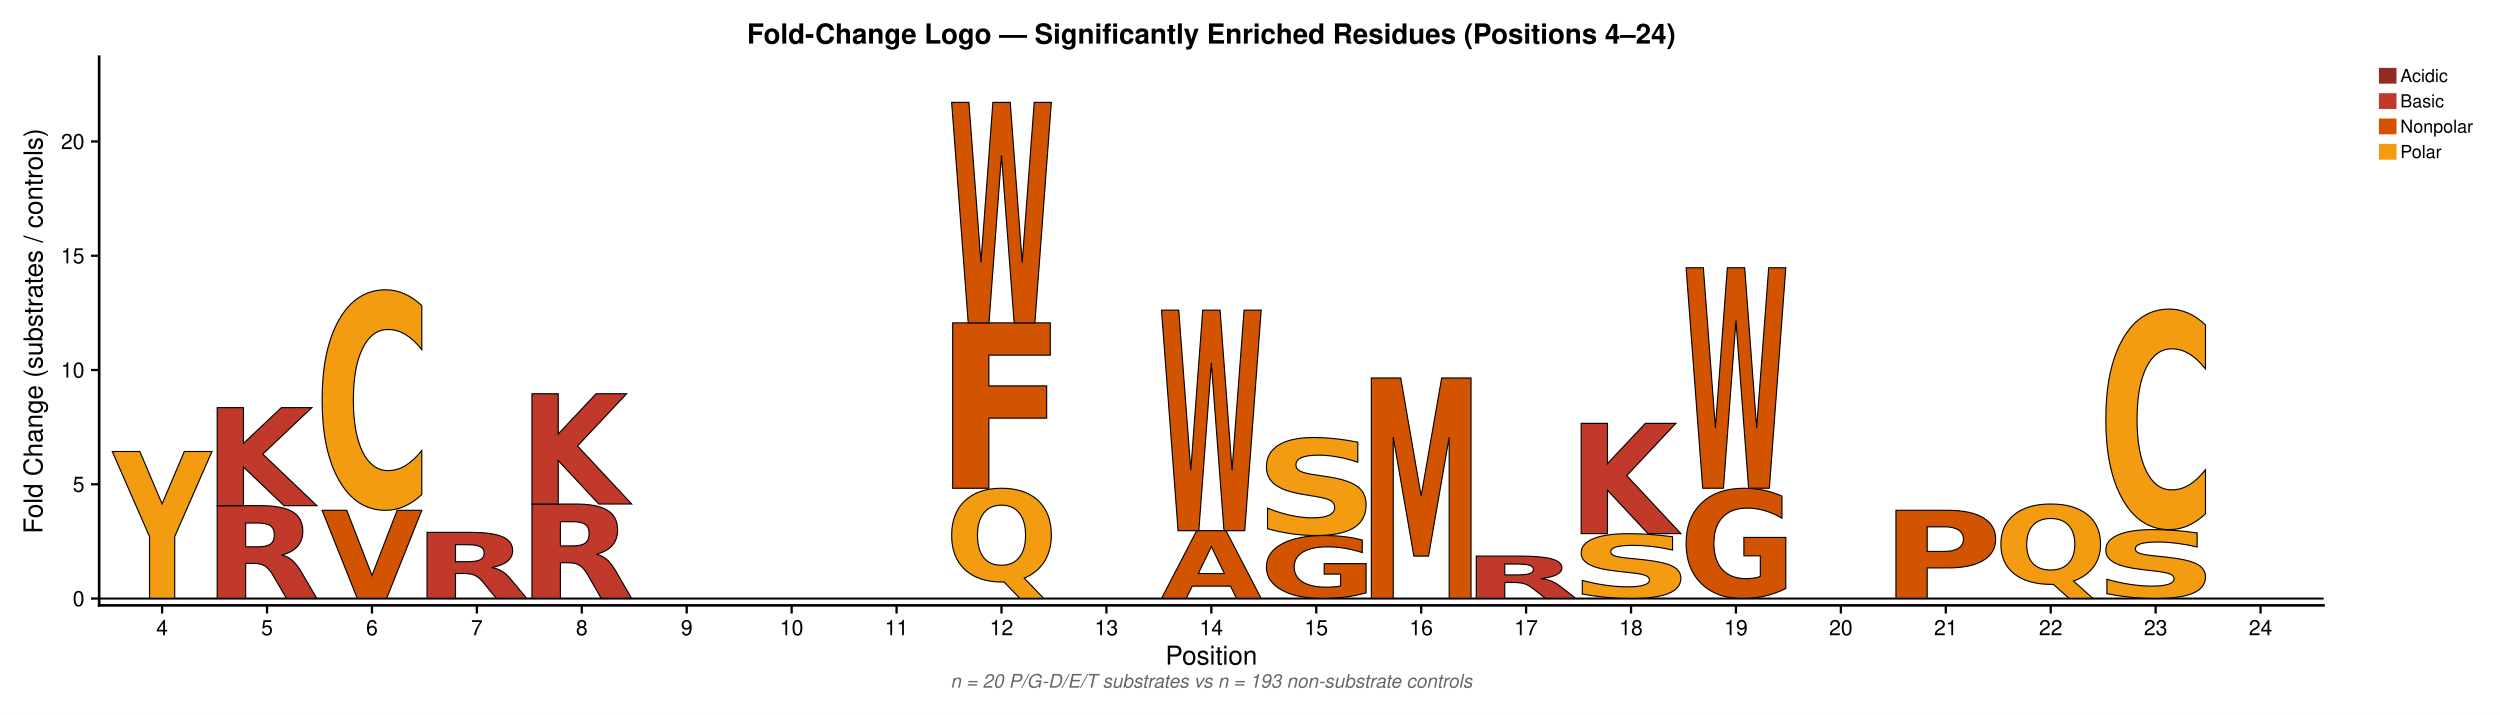
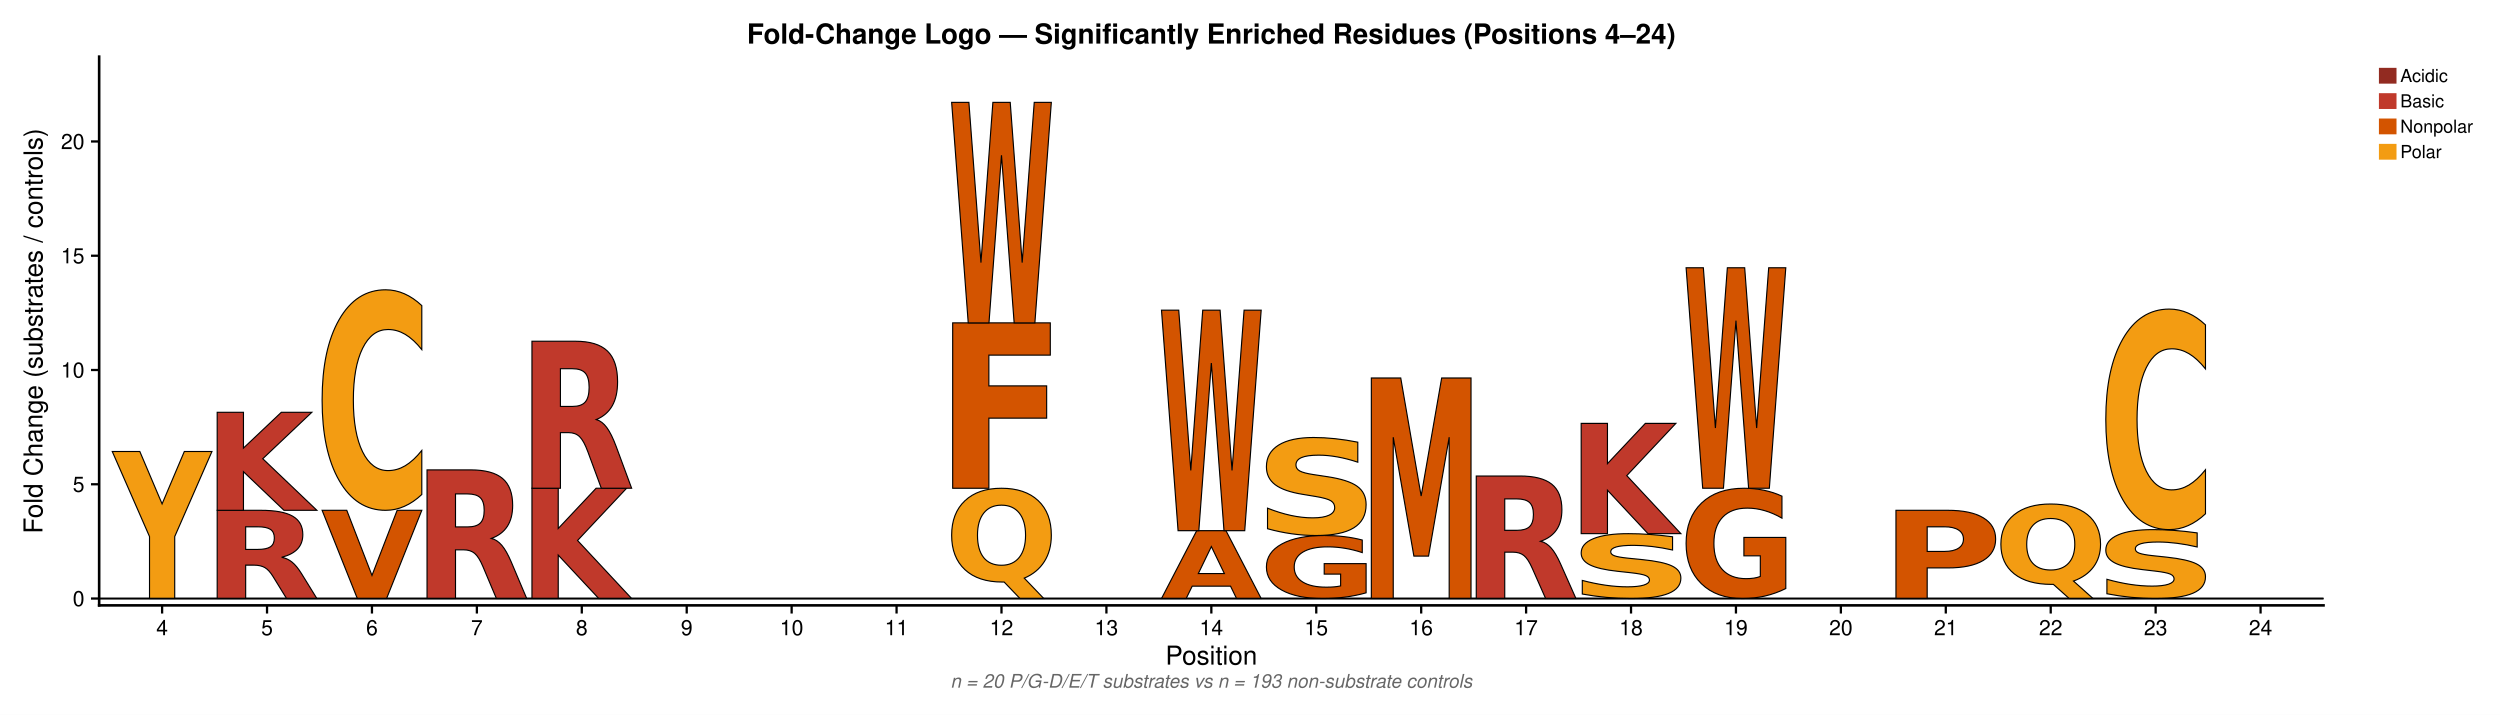
<svg xmlns="http://www.w3.org/2000/svg" xmlns:xlink="http://www.w3.org/1999/xlink" width="767.423pt" height="219.451pt" viewBox="0 0 767.423 219.451" version="1.1">
  <defs>
    <style type="text/css">*{stroke-linejoin: round; stroke-linecap: butt}</style>
  </defs>
  <g id="figure_1">
    <g id="patch_1">
      <path d="M 0 219.451  L 767.423 219.451  L 767.423 -0  L 0 -0  z " style="fill: #ffffff" />
    </g>
    <g id="axes_1">
      <g id="patch_2">
        <path d="M 30.437 185.831  L 713.249 185.831  L 713.249 17.388  L 30.437 17.388  z " style="fill: #ffffff" />
      </g>
      <g id="line2d_1">
-         <path d="M 30.437 183.727  L 713.249 183.727  " clip-path="url(#p1081ba9b4a)" style="fill: none; stroke: #000000; stroke-width: 0.5; stroke-linecap: square" />
+         <path d="M 30.437 183.727  L 713.249 183.727  " clip-path="url(#pb564be471a)" style="fill: none; stroke: #000000; stroke-width: 0.5; stroke-linecap: square" />
      </g>
      <g id="patch_3">
-         <path d="M 34.463 138.598  L 42.922 138.598  L 49.755 154.682  L 56.582 138.598  L 65.06 138.598  L 53.631 164.712  L 53.631 183.727  L 45.898 183.727  L 45.898 164.712  L 34.463 138.598  z " clip-path="url(#p1081ba9b4a)" style="fill: #f39c12; stroke: #000000; stroke-width: 0.35; stroke-linejoin: miter" />
+         <path d="M 34.463 138.598  L 42.922 138.598  L 49.755 154.682  L 56.582 138.598  L 65.06 138.598  L 53.631 164.712  L 53.631 183.727  L 45.898 183.727  L 45.898 164.712  L 34.463 138.598  z " clip-path="url(#pb564be471a)" style="fill: #f39c12; stroke: #000000; stroke-width: 0.35; stroke-linejoin: miter" />
      </g>
      <g id="patch_4">
-         <path d="M 79.086 167.863  Q 81.832 167.863 83.023 167.008  Q 84.214 166.147 84.214 164.18  Q 84.214 162.231 83.023 161.394  Q 81.832 160.551 79.086 160.551  L 75.41 160.551  L 75.41 167.863  L 79.086 167.863  z M 75.41 172.939  L 75.41 183.727  L 66.671 183.727  L 66.671 155.225  L 80.016 155.225  Q 86.713 155.225 89.83 157.118  Q 92.953 159.006 92.953 163.092  Q 92.953 165.914 91.326 167.729  Q 89.706 169.543 86.437 170.404  Q 88.232 170.746 89.648 171.962  Q 91.072 173.171 92.525 175.633  L 97.269 183.727  L 87.963 183.727  L 83.829 176.647  Q 82.58 174.509 81.294 173.727  Q 80.016 172.939 77.88 172.939  L 75.41 172.939  z " clip-path="url(#p1081ba9b4a)" style="fill: #c0392b; stroke: #000000; stroke-width: 0.35; stroke-linejoin: miter" />
+         <path d="M 79.086 168.656  Q 81.832 168.656 83.023 167.844  Q 84.214 167.026 84.214 165.157  Q 84.214 163.306 83.023 162.511  Q 81.832 161.71 79.086 161.71  L 75.41 161.71  L 75.41 168.656  L 79.086 168.656  z M 75.41 173.479  L 75.41 183.727  L 66.671 183.727  L 66.671 156.65  L 80.016 156.65  Q 86.713 156.65 89.83 158.449  Q 92.953 160.242 92.953 164.124  Q 92.953 166.805 91.326 168.529  Q 89.706 170.252 86.437 171.07  Q 88.232 171.395 89.648 172.55  Q 91.072 173.699 92.525 176.038  L 97.269 183.727  L 87.963 183.727  L 83.829 177.001  Q 82.58 174.97 81.294 174.227  Q 80.016 173.479 77.88 173.479  L 75.41 173.479  z " clip-path="url(#pb564be471a)" style="fill: #c0392b; stroke: #000000; stroke-width: 0.35; stroke-linejoin: miter" />
      </g>
      <g id="patch_5">
-         <path d="M 66.671 125.139  L 74.734 125.139  L 74.734 136.119  L 86.357 125.139  L 95.72 125.139  L 80.659 139.389  L 97.269 155.225  L 87.174 155.225  L 74.734 143.373  L 74.734 155.225  L 66.671 155.225  L 66.671 125.139  z " clip-path="url(#p1081ba9b4a)" style="fill: #c0392b; stroke: #000000; stroke-width: 0.35; stroke-linejoin: miter" />
+         <path d="M 66.671 126.564  L 74.734 126.564  L 74.734 137.545  L 86.357 126.564  L 95.72 126.564  L 80.659 140.814  L 97.269 156.65  L 87.174 156.65  L 74.734 144.798  L 74.734 156.65  L 66.671 156.65  L 66.671 126.564  z " clip-path="url(#pb564be471a)" style="fill: #c0392b; stroke: #000000; stroke-width: 0.35; stroke-linejoin: miter" />
      </g>
      <g id="patch_6">
-         <path d="M 98.879 156.65  L 106.449 156.65  L 114.187 176.636  L 121.913 156.65  L 129.477 156.65  L 118.666 183.727  L 109.689 183.727  L 98.879 156.65  z " clip-path="url(#p1081ba9b4a)" style="fill: #d35400; stroke: #000000; stroke-width: 0.35; stroke-linejoin: miter" />
+         <path d="M 98.879 156.65  L 106.449 156.65  L 114.187 176.636  L 121.913 156.65  L 129.477 156.65  L 118.666 183.727  L 109.689 183.727  L 98.879 156.65  z " clip-path="url(#pb564be471a)" style="fill: #d35400; stroke: #000000; stroke-width: 0.35; stroke-linejoin: miter" />
      </g>
      <g id="patch_7">
-         <path d="M 129.477 151.797  Q 126.917 154.203 124.15 155.419  Q 121.382 156.65 118.368 156.65  Q 109.379 156.65 104.129 147.533  Q 98.879 138.415 98.879 122.824  Q 98.879 107.177 104.129 98.074  Q 109.379 88.957 118.368 88.957  Q 121.382 88.957 124.15 90.187  Q 126.917 91.404 129.477 93.809  L 129.477 107.303  Q 126.894 104.114 124.389 102.632  Q 121.883 101.15 119.116 101.15  Q 114.151 101.15 111.306 106.925  Q 108.469 112.686 108.469 122.824  Q 108.469 132.92 111.306 138.695  Q 114.151 144.456 119.116 144.456  Q 121.883 144.456 124.389 142.974  Q 126.894 141.478 129.477 138.29  L 129.477 151.797  z " clip-path="url(#p1081ba9b4a)" style="fill: #f39c12; stroke: #000000; stroke-width: 0.35; stroke-linejoin: miter" />
+         <path d="M 129.477 151.797  Q 126.917 154.203 124.15 155.419  Q 121.382 156.65 118.368 156.65  Q 109.379 156.65 104.129 147.533  Q 98.879 138.415 98.879 122.824  Q 98.879 107.177 104.129 98.074  Q 109.379 88.957 118.368 88.957  Q 121.382 88.957 124.15 90.187  Q 126.917 91.404 129.477 93.809  L 129.477 107.303  Q 126.894 104.114 124.389 102.632  Q 121.883 101.15 119.116 101.15  Q 114.151 101.15 111.306 106.925  Q 108.469 112.686 108.469 122.824  Q 108.469 132.92 111.306 138.695  Q 114.151 144.456 119.116 144.456  Q 121.883 144.456 124.389 142.974  Q 126.894 141.478 129.477 138.29  L 129.477 151.797  z " clip-path="url(#pb564be471a)" style="fill: #f39c12; stroke: #000000; stroke-width: 0.35; stroke-linejoin: miter" />
      </g>
      <g id="patch_8">
-         <path d="M 143.502 172.424  Q 146.248 172.424 147.439 171.815  Q 148.631 171.201 148.631 169.799  Q 148.631 168.411 147.439 167.815  Q 146.248 167.214 143.502 167.214  L 139.826 167.214  L 139.826 172.424  L 143.502 172.424  z M 139.826 176.041  L 139.826 183.727  L 131.087 183.727  L 131.087 163.419  L 144.432 163.419  Q 151.13 163.419 154.246 164.768  Q 157.37 166.113 157.37 169.025  Q 157.37 171.036 155.742 172.328  Q 154.123 173.621 150.854 174.234  Q 152.648 174.478 154.064 175.344  Q 155.488 176.206 156.941 177.96  L 161.685 183.727  L 152.379 183.727  L 148.246 178.683  Q 146.996 177.159 145.71 176.602  Q 144.432 176.041 142.296 176.041  L 139.826 176.041  z " clip-path="url(#p1081ba9b4a)" style="fill: #c0392b; stroke: #000000; stroke-width: 0.35; stroke-linejoin: miter" />
+         <path d="M 143.502 161.749  Q 146.248 161.749 147.439 160.564  Q 148.631 159.371 148.631 156.646  Q 148.631 153.946 147.439 152.787  Q 146.248 151.619 143.502 151.619  L 139.826 151.619  L 139.826 161.749  L 143.502 161.749  z M 139.826 168.781  L 139.826 183.727  L 131.087 183.727  L 131.087 144.239  L 144.432 144.239  Q 151.13 144.239 154.246 146.863  Q 157.37 149.478 157.37 155.139  Q 157.37 159.049 155.742 161.563  Q 154.123 164.076 150.854 165.269  Q 152.648 165.743 154.064 167.427  Q 155.488 169.103 156.941 172.514  L 161.685 183.727  L 152.379 183.727  L 148.246 173.918  Q 146.996 170.956 145.71 169.873  Q 144.432 168.781 142.296 168.781  L 139.826 168.781  z " clip-path="url(#pb564be471a)" style="fill: #c0392b; stroke: #000000; stroke-width: 0.35; stroke-linejoin: miter" />
      </g>
      <g id="patch_9">
-         <path d="M 175.71 167.58  Q 178.456 167.58 179.647 166.709  Q 180.839 165.833 180.839 163.831  Q 180.839 161.847 179.647 160.995  Q 178.456 160.137 175.71 160.137  L 172.034 160.137  L 172.034 167.58  L 175.71 167.58  z M 172.034 172.747  L 172.034 183.727  L 163.295 183.727  L 163.295 154.716  L 176.64 154.716  Q 183.338 154.716 186.454 156.643  Q 189.578 158.564 189.578 162.724  Q 189.578 165.596 187.951 167.443  Q 186.331 169.29 183.062 170.166  Q 184.856 170.514 186.273 171.752  Q 187.696 172.983 189.149 175.489  L 193.893 183.727  L 184.587 183.727  L 180.454 176.521  Q 179.204 174.345 177.918 173.549  Q 176.64 172.747 174.504 172.747  L 172.034 172.747  z " clip-path="url(#p1081ba9b4a)" style="fill: #c0392b; stroke: #000000; stroke-width: 0.35; stroke-linejoin: miter" />
+         <path d="M 163.295 149.88  L 171.359 149.88  L 171.359 162.234  L 182.981 149.88  L 192.345 149.88  L 177.284 165.911  L 193.893 183.727  L 183.799 183.727  L 171.359 170.394  L 171.359 183.727  L 163.295 183.727  L 163.295 149.88  z " clip-path="url(#pb564be471a)" style="fill: #c0392b; stroke: #000000; stroke-width: 0.35; stroke-linejoin: miter" />
      </g>
      <g id="patch_10">
-         <path d="M 163.295 120.869  L 171.359 120.869  L 171.359 133.222  L 182.981 120.869  L 192.345 120.869  L 177.284 136.9  L 193.893 154.716  L 183.799 154.716  L 171.359 141.383  L 171.359 154.716  L 163.295 154.716  L 163.295 120.869  z " clip-path="url(#p1081ba9b4a)" style="fill: #c0392b; stroke: #000000; stroke-width: 0.35; stroke-linejoin: miter" />
+         <path d="M 175.71 124.763  Q 178.456 124.763 179.647 123.409  Q 180.839 122.045 180.839 118.93  Q 180.839 115.845 179.647 114.52  Q 178.456 113.185 175.71 113.185  L 172.034 113.185  L 172.034 124.763  L 175.71 124.763  z M 172.034 132.8  L 172.034 149.88  L 163.295 149.88  L 163.295 104.752  L 176.64 104.752  Q 183.338 104.752 186.454 107.75  Q 189.578 110.738 189.578 117.209  Q 189.578 121.677 187.951 124.55  Q 186.331 127.422 183.062 128.786  Q 184.856 129.328 186.273 131.252  Q 187.696 133.167 189.149 137.065  L 193.893 149.88  L 184.587 149.88  L 180.454 138.671  Q 179.204 135.286 177.918 134.048  Q 176.64 132.8 174.504 132.8  L 172.034 132.8  z " clip-path="url(#pb564be471a)" style="fill: #c0392b; stroke: #000000; stroke-width: 0.35; stroke-linejoin: miter" />
      </g>
      <g id="patch_11">
-         <path d="M 308.242 178.665  L 307.643 178.665  Q 300.293 178.665 296.207 174.872  Q 292.128 171.073 292.128 164.303  Q 292.128 157.544 296.201 153.715  Q 300.274 149.88 307.426 149.88  Q 314.655 149.88 318.69 153.679  Q 322.725 157.473 322.725 164.303  Q 322.725 168.989 320.584 172.377  Q 318.442 175.765 314.419 177.474  L 320.411 183.727  L 313.1 183.727  L 308.242 178.665  z M 307.426 155.073  Q 303.921 155.073 301.989 157.49  Q 300.058 159.908 300.058 164.303  Q 300.058 168.769 301.944 171.145  Q 303.838 173.515 307.426 173.515  Q 310.952 173.515 312.883 171.097  Q 314.815 168.673 314.815 164.303  Q 314.815 159.908 312.883 157.49  Q 310.952 155.073 307.426 155.073  z " clip-path="url(#p1081ba9b4a)" style="fill: #f39c12; stroke: #000000; stroke-width: 0.35; stroke-linejoin: miter" />
+         <path d="M 308.242 178.665  L 307.643 178.665  Q 300.293 178.665 296.207 174.872  Q 292.128 171.073 292.128 164.303  Q 292.128 157.544 296.201 153.715  Q 300.274 149.88 307.426 149.88  Q 314.655 149.88 318.69 153.679  Q 322.725 157.473 322.725 164.303  Q 322.725 168.989 320.584 172.377  Q 318.442 175.765 314.419 177.474  L 320.411 183.727  L 313.1 183.727  L 308.242 178.665  z M 307.426 155.073  Q 303.921 155.073 301.989 157.49  Q 300.058 159.908 300.058 164.303  Q 300.058 168.769 301.944 171.145  Q 303.838 173.515 307.426 173.515  Q 310.952 173.515 312.883 171.097  Q 314.815 168.673 314.815 164.303  Q 314.815 159.908 312.883 157.49  Q 310.952 155.073 307.426 155.073  z " clip-path="url(#pb564be471a)" style="fill: #f39c12; stroke: #000000; stroke-width: 0.35; stroke-linejoin: miter" />
      </g>
      <g id="patch_12">
-         <path d="M 292.446 99.111  L 322.407 99.111  L 322.407 109.012  L 303.55 109.012  L 303.55 118.457  L 321.29 118.457  L 321.29 128.358  L 303.55 128.358  L 303.55 149.88  L 292.446 149.88  L 292.446 99.111  z " clip-path="url(#p1081ba9b4a)" style="fill: #d35400; stroke: #000000; stroke-width: 0.35; stroke-linejoin: miter" />
+         <path d="M 292.446 99.111  L 322.407 99.111  L 322.407 109.012  L 303.55 109.012  L 303.55 118.457  L 321.29 118.457  L 321.29 128.358  L 303.55 128.358  L 303.55 149.88  L 292.446 149.88  L 292.446 99.111  z " clip-path="url(#pb564be471a)" style="fill: #d35400; stroke: #000000; stroke-width: 0.35; stroke-linejoin: miter" />
      </g>
      <g id="patch_13">
-         <path d="M 292.128 31.417  L 297.418 31.417  L 301.117 80.613  L 304.788 31.417  L 310.106 31.417  L 313.777 80.613  L 317.48 31.417  L 322.725 31.417  L 317.678 99.111  L 311.313 99.111  L 307.426 47.652  L 303.586 99.111  L 297.217 99.111  L 292.128 31.417  z " clip-path="url(#p1081ba9b4a)" style="fill: #d35400; stroke: #000000; stroke-width: 0.35; stroke-linejoin: miter" />
+         <path d="M 292.128 31.417  L 297.418 31.417  L 301.117 80.613  L 304.788 31.417  L 310.106 31.417  L 313.777 80.613  L 317.48 31.417  L 322.725 31.417  L 317.678 99.111  L 311.313 99.111  L 307.426 47.652  L 303.586 99.111  L 297.217 99.111  L 292.128 31.417  z " clip-path="url(#pb564be471a)" style="fill: #d35400; stroke: #000000; stroke-width: 0.35; stroke-linejoin: miter" />
      </g>
      <g id="patch_14">
-         <path d="M 377.739 179.933  L 365.972 179.933  L 364.114 183.727  L 356.544 183.727  L 367.354 162.898  L 376.331 162.898  L 387.142 183.727  L 379.578 183.727  L 377.739 179.933  z M 367.848 176.067  L 375.843 176.067  L 371.852 167.782  L 367.848 176.067  z " clip-path="url(#p1081ba9b4a)" style="fill: #d35400; stroke: #000000; stroke-width: 0.35; stroke-linejoin: miter" />
+         <path d="M 377.739 179.933  L 365.972 179.933  L 364.114 183.727  L 356.544 183.727  L 367.354 162.898  L 376.331 162.898  L 387.142 183.727  L 379.578 183.727  L 377.739 179.933  z M 367.848 176.067  L 375.843 176.067  L 371.852 167.782  L 367.848 176.067  z " clip-path="url(#pb564be471a)" style="fill: #d35400; stroke: #000000; stroke-width: 0.35; stroke-linejoin: miter" />
      </g>
      <g id="patch_15">
-         <path d="M 356.544 95.205  L 361.835 95.205  L 365.533 144.401  L 369.204 95.205  L 374.523 95.205  L 378.194 144.401  L 381.897 95.205  L 387.142 95.205  L 382.094 162.898  L 375.729 162.898  L 371.843 111.439  L 368.002 162.898  L 361.633 162.898  L 356.544 95.205  z " clip-path="url(#p1081ba9b4a)" style="fill: #d35400; stroke: #000000; stroke-width: 0.35; stroke-linejoin: miter" />
+         <path d="M 356.544 95.205  L 361.835 95.205  L 365.533 144.401  L 369.204 95.205  L 374.523 95.205  L 378.194 144.401  L 381.897 95.205  L 387.142 95.205  L 382.094 162.898  L 375.729 162.898  L 371.843 111.439  L 368.002 162.898  L 361.633 162.898  L 356.544 95.205  z " clip-path="url(#pb564be471a)" style="fill: #d35400; stroke: #000000; stroke-width: 0.35; stroke-linejoin: miter" />
      </g>
      <g id="patch_16">
-         <path d="M 419.35 181.977  Q 416.264 182.852 412.945 183.291  Q 409.626 183.727 406.087 183.727  Q 398.092 183.727 393.422 181.122  Q 388.752 178.517 388.752 174.062  Q 388.752 169.556 393.504 166.971  Q 398.263 164.386 406.54 164.386  Q 409.729 164.386 412.65 164.738  Q 415.578 165.085 418.17 165.772  L 418.17 169.628  Q 415.496 168.745 412.849 168.309  Q 410.202 167.87 407.541 167.87  Q 402.618 167.87 399.95 169.476  Q 397.283 171.078 397.283 174.062  Q 397.283 177.019 399.854 178.633  Q 402.426 180.243 407.157 180.243  Q 408.446 180.243 409.55 180.151  Q 410.655 180.055 411.532 179.856  L 411.532 176.236  L 406.492 176.236  L 406.492 173.012  L 419.35 173.012  L 419.35 181.977  z " clip-path="url(#p1081ba9b4a)" style="fill: #d35400; stroke: #000000; stroke-width: 0.35; stroke-linejoin: miter" />
+         <path d="M 419.35 181.977  Q 416.264 182.852 412.945 183.291  Q 409.626 183.727 406.087 183.727  Q 398.092 183.727 393.422 181.122  Q 388.752 178.517 388.752 174.062  Q 388.752 169.556 393.504 166.971  Q 398.263 164.386 406.54 164.386  Q 409.729 164.386 412.65 164.738  Q 415.578 165.085 418.17 165.772  L 418.17 169.628  Q 415.496 168.745 412.849 168.309  Q 410.202 167.87 407.541 167.87  Q 402.618 167.87 399.95 169.476  Q 397.283 171.078 397.283 174.062  Q 397.283 177.019 399.854 178.633  Q 402.426 180.243 407.157 180.243  Q 408.446 180.243 409.55 180.151  Q 410.655 180.055 411.532 179.856  L 411.532 176.236  L 406.492 176.236  L 406.492 173.012  L 419.35 173.012  L 419.35 181.977  z " clip-path="url(#pb564be471a)" style="fill: #d35400; stroke: #000000; stroke-width: 0.35; stroke-linejoin: miter" />
      </g>
      <g id="patch_17">
-         <path d="M 416.798 135.736  L 416.798 141.876  Q 413.607 140.807 410.566 140.266  Q 407.533 139.719 404.832 139.719  Q 401.25 139.719 399.53 140.459  Q 397.818 141.192 397.818 142.746  Q 397.818 143.914 398.973 144.567  Q 400.128 145.213 403.17 145.679  L 407.425 146.32  Q 413.89 147.295 416.616 149.278  Q 419.35 151.254 419.35 154.908  Q 419.35 159.7 415.544 162.043  Q 411.738 164.386 403.918 164.386  Q 400.237 164.386 396.522 163.858  Q 392.807 163.336 389.093 162.304  L 389.093 155.996  Q 392.807 157.469 396.273 158.221  Q 399.738 158.967 402.962 158.967  Q 406.236 158.967 407.973 158.153  Q 409.71 157.332 409.71 155.816  Q 409.71 154.461 408.53 153.721  Q 407.35 152.982 403.818 152.398  L 399.946 151.758  Q 394.129 150.825 391.436 148.787  Q 388.752 146.748 388.752 143.293  Q 388.752 138.961 392.492 136.631  Q 396.231 134.3 403.245 134.3  Q 406.444 134.3 409.818 134.661  Q 413.192 135.021 416.798 135.736  z " clip-path="url(#p1081ba9b4a)" style="fill: #f39c12; stroke: #000000; stroke-width: 0.35; stroke-linejoin: miter" />
+         <path d="M 416.798 135.736  L 416.798 141.876  Q 413.607 140.807 410.566 140.266  Q 407.533 139.719 404.832 139.719  Q 401.25 139.719 399.53 140.459  Q 397.818 141.192 397.818 142.746  Q 397.818 143.914 398.973 144.567  Q 400.128 145.213 403.17 145.679  L 407.425 146.32  Q 413.89 147.295 416.616 149.278  Q 419.35 151.254 419.35 154.908  Q 419.35 159.7 415.544 162.043  Q 411.738 164.386 403.918 164.386  Q 400.237 164.386 396.522 163.858  Q 392.807 163.336 389.093 162.304  L 389.093 155.996  Q 392.807 157.469 396.273 158.221  Q 399.738 158.967 402.962 158.967  Q 406.236 158.967 407.973 158.153  Q 409.71 157.332 409.71 155.816  Q 409.71 154.461 408.53 153.721  Q 407.35 152.982 403.818 152.398  L 399.946 151.758  Q 394.129 150.825 391.436 148.787  Q 388.752 146.748 388.752 143.293  Q 388.752 138.961 392.492 136.631  Q 396.231 134.3 403.245 134.3  Q 406.444 134.3 409.818 134.661  Q 413.192 135.021 416.798 135.736  z " clip-path="url(#pb564be471a)" style="fill: #f39c12; stroke: #000000; stroke-width: 0.35; stroke-linejoin: miter" />
      </g>
      <g id="patch_18">
-         <path d="M 420.96 116.034  L 429.986 116.034  L 436.247 152.26  L 442.549 116.034  L 451.558 116.034  L 451.558 183.727  L 444.855 183.727  L 444.855 134.212  L 438.517 170.713  L 434.019 170.713  L 427.681 134.212  L 427.681 183.727  L 420.96 183.727  L 420.96 116.034  z " clip-path="url(#p1081ba9b4a)" style="fill: #d35400; stroke: #000000; stroke-width: 0.35; stroke-linejoin: miter" />
+         <path d="M 420.96 116.034  L 429.986 116.034  L 436.247 152.26  L 442.549 116.034  L 451.558 116.034  L 451.558 183.727  L 444.855 183.727  L 444.855 134.212  L 438.517 170.713  L 434.019 170.713  L 427.681 134.212  L 427.681 183.727  L 420.96 183.727  L 420.96 116.034  z " clip-path="url(#pb564be471a)" style="fill: #d35400; stroke: #000000; stroke-width: 0.35; stroke-linejoin: miter" />
      </g>
      <g id="patch_19">
-         <path d="M 465.583 176.481  Q 468.329 176.481 469.52 176.091  Q 470.712 175.697 470.712 174.799  Q 470.712 173.909 469.52 173.527  Q 468.329 173.142 465.583 173.142  L 461.907 173.142  L 461.907 176.481  L 465.583 176.481  z M 461.907 178.8  L 461.907 183.727  L 453.168 183.727  L 453.168 170.709  L 466.513 170.709  Q 473.211 170.709 476.327 171.574  Q 479.451 172.436 479.451 174.302  Q 479.451 175.591 477.824 176.42  Q 476.204 177.249 472.935 177.642  Q 474.729 177.798 476.146 178.353  Q 477.569 178.906 479.022 180.03  L 483.766 183.727  L 474.46 183.727  L 470.327 180.493  Q 469.077 179.517 467.791 179.16  Q 466.513 178.8 464.377 178.8  L 461.907 178.8  z " clip-path="url(#p1081ba9b4a)" style="fill: #c0392b; stroke: #000000; stroke-width: 0.35; stroke-linejoin: miter" />
+         <path d="M 465.583 162.795  Q 468.329 162.795 469.52 161.667  Q 470.712 160.531 470.712 157.935  Q 470.712 155.364 469.52 154.26  Q 468.329 153.148 465.583 153.148  L 461.907 153.148  L 461.907 162.795  L 465.583 162.795  z M 461.907 169.493  L 461.907 183.727  L 453.168 183.727  L 453.168 146.12  L 466.513 146.12  Q 473.211 146.12 476.327 148.618  Q 479.451 151.109 479.451 156.501  Q 479.451 160.224 477.824 162.618  Q 476.204 165.012 472.935 166.148  Q 474.729 166.6 476.146 168.204  Q 477.569 169.799 479.022 173.048  L 483.766 183.727  L 474.46 183.727  L 470.327 174.386  Q 469.077 171.565 467.791 170.533  Q 466.513 169.493 464.377 169.493  L 461.907 169.493  z " clip-path="url(#pb564be471a)" style="fill: #c0392b; stroke: #000000; stroke-width: 0.35; stroke-linejoin: miter" />
      </g>
      <g id="patch_20">
-         <path d="M 513.423 164.767  L 513.423 168.831  Q 510.232 168.123 507.19 167.765  Q 504.157 167.403 501.456 167.403  Q 497.875 167.403 496.154 167.893  Q 494.443 168.378 494.443 169.406  Q 494.443 170.18 495.598 170.611  Q 496.753 171.039 499.794 171.348  L 504.049 171.771  Q 510.514 172.417 513.24 173.729  Q 515.974 175.037 515.974 177.455  Q 515.974 180.626 512.168 182.176  Q 508.362 183.727 500.542 183.727  Q 496.861 183.727 493.146 183.377  Q 489.432 183.032 485.717 182.349  L 485.717 178.175  Q 489.432 179.149 492.897 179.647  Q 496.362 180.141 499.587 180.141  Q 502.861 180.141 504.598 179.602  Q 506.334 179.059 506.334 178.055  Q 506.334 177.159 505.154 176.669  Q 503.974 176.18 500.442 175.793  L 496.57 175.37  Q 490.753 174.753 488.06 173.404  Q 485.376 172.055 485.376 169.768  Q 485.376 166.902 489.116 165.359  Q 492.855 163.817 499.869 163.817  Q 503.068 163.817 506.442 164.056  Q 509.816 164.294 513.423 164.767  z " clip-path="url(#p1081ba9b4a)" style="fill: #f39c12; stroke: #000000; stroke-width: 0.35; stroke-linejoin: miter" />
+         <path d="M 513.423 164.767  L 513.423 168.831  Q 510.232 168.123 507.19 167.765  Q 504.157 167.403 501.456 167.403  Q 497.875 167.403 496.154 167.893  Q 494.443 168.378 494.443 169.406  Q 494.443 170.18 495.598 170.611  Q 496.753 171.039 499.794 171.348  L 504.049 171.771  Q 510.514 172.417 513.24 173.729  Q 515.974 175.037 515.974 177.455  Q 515.974 180.626 512.168 182.176  Q 508.362 183.727 500.542 183.727  Q 496.861 183.727 493.146 183.377  Q 489.432 183.032 485.717 182.349  L 485.717 178.175  Q 489.432 179.149 492.897 179.647  Q 496.362 180.141 499.587 180.141  Q 502.861 180.141 504.598 179.602  Q 506.334 179.059 506.334 178.055  Q 506.334 177.159 505.154 176.669  Q 503.974 176.18 500.442 175.793  L 496.57 175.37  Q 490.753 174.753 488.06 173.404  Q 485.376 172.055 485.376 169.768  Q 485.376 166.902 489.116 165.359  Q 492.855 163.817 499.869 163.817  Q 503.068 163.817 506.442 164.056  Q 509.816 164.294 513.423 164.767  z " clip-path="url(#pb564be471a)" style="fill: #f39c12; stroke: #000000; stroke-width: 0.35; stroke-linejoin: miter" />
      </g>
      <g id="patch_21">
-         <path d="M 485.376 129.971  L 493.44 129.971  L 493.44 142.324  L 505.062 129.971  L 514.426 129.971  L 499.365 146.002  L 515.974 163.817  L 505.88 163.817  L 493.44 150.485  L 493.44 163.817  L 485.376 163.817  L 485.376 129.971  z " clip-path="url(#p1081ba9b4a)" style="fill: #c0392b; stroke: #000000; stroke-width: 0.35; stroke-linejoin: miter" />
+         <path d="M 485.376 129.971  L 493.44 129.971  L 493.44 142.324  L 505.062 129.971  L 514.426 129.971  L 499.365 146.002  L 515.974 163.817  L 505.88 163.817  L 493.44 150.485  L 493.44 163.817  L 485.376 163.817  L 485.376 129.971  z " clip-path="url(#pb564be471a)" style="fill: #c0392b; stroke: #000000; stroke-width: 0.35; stroke-linejoin: miter" />
      </g>
      <g id="patch_22">
-         <path d="M 548.182 180.665  Q 545.096 182.196 541.777 182.965  Q 538.458 183.727 534.92 183.727  Q 526.924 183.727 522.254 179.168  Q 517.584 174.61 517.584 166.814  Q 517.584 158.928 522.337 154.404  Q 527.096 149.88 535.373 149.88  Q 538.561 149.88 541.482 150.496  Q 544.411 151.104 547.003 152.306  L 547.003 159.053  Q 544.328 157.508 541.681 156.746  Q 539.034 155.977 536.374 155.977  Q 531.45 155.977 528.783 158.788  Q 526.115 161.591 526.115 166.814  Q 526.115 171.988 528.687 174.813  Q 531.258 177.63 535.99 177.63  Q 537.279 177.63 538.383 177.469  Q 539.487 177.302 540.365 176.952  L 540.365 170.618  L 535.325 170.618  L 535.325 164.975  L 548.182 164.975  L 548.182 180.665  z " clip-path="url(#p1081ba9b4a)" style="fill: #d35400; stroke: #000000; stroke-width: 0.35; stroke-linejoin: miter" />
+         <path d="M 548.182 180.665  Q 545.096 182.196 541.777 182.965  Q 538.458 183.727 534.92 183.727  Q 526.924 183.727 522.254 179.168  Q 517.584 174.61 517.584 166.814  Q 517.584 158.928 522.337 154.404  Q 527.096 149.88 535.373 149.88  Q 538.561 149.88 541.482 150.496  Q 544.411 151.104 547.003 152.306  L 547.003 159.053  Q 544.328 157.508 541.681 156.746  Q 539.034 155.977 536.374 155.977  Q 531.45 155.977 528.783 158.788  Q 526.115 161.591 526.115 166.814  Q 526.115 171.988 528.687 174.813  Q 531.258 177.63 535.99 177.63  Q 537.279 177.63 538.383 177.469  Q 539.487 177.302 540.365 176.952  L 540.365 170.618  L 535.325 170.618  L 535.325 164.975  L 548.182 164.975  L 548.182 180.665  z " clip-path="url(#pb564be471a)" style="fill: #d35400; stroke: #000000; stroke-width: 0.35; stroke-linejoin: miter" />
      </g>
      <g id="patch_23">
-         <path d="M 517.584 82.187  L 522.875 82.187  L 526.574 131.383  L 530.245 82.187  L 535.563 82.187  L 539.234 131.383  L 542.937 82.187  L 548.182 82.187  L 543.135 149.88  L 536.77 149.88  L 532.883 98.421  L 529.043 149.88  L 522.673 149.88  L 517.584 82.187  z " clip-path="url(#p1081ba9b4a)" style="fill: #d35400; stroke: #000000; stroke-width: 0.35; stroke-linejoin: miter" />
+         <path d="M 517.584 82.187  L 522.875 82.187  L 526.574 131.383  L 530.245 82.187  L 535.563 82.187  L 539.234 131.383  L 542.937 82.187  L 548.182 82.187  L 543.135 149.88  L 536.77 149.88  L 532.883 98.421  L 529.043 149.88  L 522.673 149.88  L 517.584 82.187  z " clip-path="url(#pb564be471a)" style="fill: #d35400; stroke: #000000; stroke-width: 0.35; stroke-linejoin: miter" />
      </g>
      <g id="patch_24">
-         <path d="M 582.001 156.65  L 597.905 156.65  Q 605.005 156.65 608.798 158.948  Q 612.598 161.24 612.598 165.482  Q 612.598 169.747 608.798 172.039  Q 605.005 174.332 597.905 174.332  L 591.586 174.332  L 591.586 183.727  L 582.001 183.727  L 582.001 156.65  z M 591.586 161.71  L 591.586 169.271  L 596.885 169.271  Q 599.674 169.271 601.196 168.285  Q 602.718 167.298 602.718 165.482  Q 602.718 163.671 601.196 162.691  Q 599.674 161.71 596.885 161.71  L 591.586 161.71  z " clip-path="url(#p1081ba9b4a)" style="fill: #d35400; stroke: #000000; stroke-width: 0.35; stroke-linejoin: miter" />
+         <path d="M 582.001 156.65  L 597.905 156.65  Q 605.005 156.65 608.798 158.948  Q 612.598 161.24 612.598 165.482  Q 612.598 169.747 608.798 172.039  Q 605.005 174.332 597.905 174.332  L 591.586 174.332  L 591.586 183.727  L 582.001 183.727  L 582.001 156.65  z M 591.586 161.71  L 591.586 169.271  L 596.885 169.271  Q 599.674 169.271 601.196 168.285  Q 602.718 167.298 602.718 165.482  Q 602.718 163.671 601.196 162.691  Q 599.674 161.71 596.885 161.71  L 591.586 161.71  z " clip-path="url(#pb564be471a)" style="fill: #d35400; stroke: #000000; stroke-width: 0.35; stroke-linejoin: miter" />
      </g>
      <g id="patch_25">
-         <path d="M 630.324 179.388  L 629.724 179.388  Q 622.375 179.388 618.288 176.137  Q 614.209 172.881 614.209 167.078  Q 614.209 161.284 618.282 158.003  Q 622.355 154.716 629.508 154.716  Q 636.736 154.716 640.771 157.972  Q 644.806 161.223 644.806 167.078  Q 644.806 171.094 642.665 173.999  Q 640.523 176.903 636.5 178.368  L 642.493 183.727  L 635.181 183.727  L 630.324 179.388  z M 629.508 159.166  Q 626.002 159.166 624.07 161.239  Q 622.139 163.311 622.139 167.078  Q 622.139 170.906 624.026 172.942  Q 625.919 174.973 629.508 174.973  Q 633.033 174.973 634.964 172.901  Q 636.896 170.824 636.896 167.078  Q 636.896 163.311 634.964 161.239  Q 633.033 159.166 629.508 159.166  z " clip-path="url(#p1081ba9b4a)" style="fill: #f39c12; stroke: #000000; stroke-width: 0.35; stroke-linejoin: miter" />
+         <path d="M 630.324 179.388  L 629.724 179.388  Q 622.375 179.388 618.288 176.137  Q 614.209 172.881 614.209 167.078  Q 614.209 161.284 618.282 158.003  Q 622.355 154.716 629.508 154.716  Q 636.736 154.716 640.771 157.972  Q 644.806 161.223 644.806 167.078  Q 644.806 171.094 642.665 173.999  Q 640.523 176.903 636.5 178.368  L 642.493 183.727  L 635.181 183.727  L 630.324 179.388  z M 629.508 159.166  Q 626.002 159.166 624.07 161.239  Q 622.139 163.311 622.139 167.078  Q 622.139 170.906 624.026 172.942  Q 625.919 174.973 629.508 174.973  Q 633.033 174.973 634.964 172.901  Q 636.896 170.824 636.896 167.078  Q 636.896 163.311 634.964 161.239  Q 633.033 159.166 629.508 159.166  z " clip-path="url(#pb564be471a)" style="fill: #f39c12; stroke: #000000; stroke-width: 0.35; stroke-linejoin: miter" />
      </g>
      <g id="patch_26">
-         <path d="M 674.463 163.582  L 674.463 167.9  Q 671.272 167.148 668.231 166.768  Q 665.198 166.383 662.497 166.383  Q 658.915 166.383 657.195 166.903  Q 655.483 167.419 655.483 168.511  Q 655.483 169.333 656.638 169.792  Q 657.793 170.246 660.835 170.574  L 665.09 171.024  Q 671.555 171.71 674.281 173.104  Q 677.015 174.494 677.015 177.063  Q 677.015 180.432 673.209 182.079  Q 669.403 183.727 661.583 183.727  Q 657.901 183.727 654.187 183.355  Q 650.472 182.988 646.758 182.263  L 646.758 177.828  Q 650.472 178.863 653.938 179.392  Q 657.403 179.916 660.627 179.916  Q 663.901 179.916 665.638 179.344  Q 667.375 178.767 667.375 177.701  Q 667.375 176.748 666.195 176.228  Q 665.015 175.708 661.483 175.298  L 657.611 174.847  Q 651.794 174.192 649.101 172.759  Q 646.417 171.325 646.417 168.896  Q 646.417 165.85 650.156 164.211  Q 653.896 162.573 660.91 162.573  Q 664.109 162.573 667.483 162.826  Q 670.857 163.08 674.463 163.582  z " clip-path="url(#p1081ba9b4a)" style="fill: #f39c12; stroke: #000000; stroke-width: 0.35; stroke-linejoin: miter" />
+         <path d="M 674.463 163.582  L 674.463 167.9  Q 671.272 167.148 668.231 166.768  Q 665.198 166.383 662.497 166.383  Q 658.915 166.383 657.195 166.903  Q 655.483 167.419 655.483 168.511  Q 655.483 169.333 656.638 169.792  Q 657.793 170.246 660.835 170.574  L 665.09 171.024  Q 671.555 171.71 674.281 173.104  Q 677.015 174.494 677.015 177.063  Q 677.015 180.432 673.209 182.079  Q 669.403 183.727 661.583 183.727  Q 657.901 183.727 654.187 183.355  Q 650.472 182.988 646.758 182.263  L 646.758 177.828  Q 650.472 178.863 653.938 179.392  Q 657.403 179.916 660.627 179.916  Q 663.901 179.916 665.638 179.344  Q 667.375 178.767 667.375 177.701  Q 667.375 176.748 666.195 176.228  Q 665.015 175.708 661.483 175.298  L 657.611 174.847  Q 651.794 174.192 649.101 172.759  Q 646.417 171.325 646.417 168.896  Q 646.417 165.85 650.156 164.211  Q 653.896 162.573 660.91 162.573  Q 664.109 162.573 667.483 162.826  Q 670.857 163.08 674.463 163.582  z " clip-path="url(#pb564be471a)" style="fill: #f39c12; stroke: #000000; stroke-width: 0.35; stroke-linejoin: miter" />
      </g>
      <g id="patch_27">
-         <path d="M 677.015 157.721  Q 674.455 160.126 671.688 161.342  Q 668.92 162.573 665.906 162.573  Q 656.917 162.573 651.667 153.456  Q 646.417 144.339 646.417 128.747  Q 646.417 113.1 651.667 103.997  Q 656.917 94.88 665.906 94.88  Q 668.92 94.88 671.688 96.11  Q 674.455 97.327 677.015 99.732  L 677.015 113.226  Q 674.432 110.038 671.927 108.555  Q 669.421 107.073 666.653 107.073  Q 661.689 107.073 658.844 112.848  Q 656.007 118.609 656.007 128.747  Q 656.007 138.843 658.844 144.618  Q 661.689 150.379 666.653 150.379  Q 669.421 150.379 671.927 148.897  Q 674.432 147.401 677.015 144.213  L 677.015 157.721  z " clip-path="url(#p1081ba9b4a)" style="fill: #f39c12; stroke: #000000; stroke-width: 0.35; stroke-linejoin: miter" />
+         <path d="M 677.015 157.721  Q 674.455 160.126 671.688 161.342  Q 668.92 162.573 665.906 162.573  Q 656.917 162.573 651.667 153.456  Q 646.417 144.339 646.417 128.747  Q 646.417 113.1 651.667 103.997  Q 656.917 94.88 665.906 94.88  Q 668.92 94.88 671.688 96.11  Q 674.455 97.327 677.015 99.732  L 677.015 113.226  Q 674.432 110.038 671.927 108.555  Q 669.421 107.073 666.653 107.073  Q 661.689 107.073 658.844 112.848  Q 656.007 118.609 656.007 128.747  Q 656.007 138.843 658.844 144.618  Q 661.689 150.379 666.653 150.379  Q 669.421 150.379 671.927 148.897  Q 674.432 147.401 677.015 144.213  L 677.015 157.721  z " clip-path="url(#pb564be471a)" style="fill: #f39c12; stroke: #000000; stroke-width: 0.35; stroke-linejoin: miter" />
      </g>
      <g id="matplotlib.axis_1">
        <g id="xtick_1">
          <g id="line2d_2">
            <defs>
-               <path id="m1d52ca3b49" d="M 0 0  L 0 2.5  " style="stroke: #000000; stroke-width: 0.7" />
+               <path id="m20d992a30c" d="M 0 0  L 0 2.5  " style="stroke: #000000; stroke-width: 0.7" />
            </defs>
            <g>
-               <use xlink:href="#m1d52ca3b49" x="49.762" y="185.831" style="stroke: #000000; stroke-width: 0.7" />
+               <use xlink:href="#m20d992a30c" x="49.762" y="185.831" style="stroke: #000000; stroke-width: 0.7" />
            </g>
          </g>
          <g id="text_1">
            <text style="font-size: 6.5px; font-family: 'Helvetica', 'Arial', 'Liberation Sans', 'DejaVu Sans', sans-serif; text-anchor: middle" x="49.762" y="194.984" transform="rotate(-0 49.76159 194.9839)">4</text>
          </g>
        </g>
        <g id="xtick_2">
          <g id="line2d_3">
            <g>
-               <use xlink:href="#m1d52ca3b49" x="81.97" y="185.831" style="stroke: #000000; stroke-width: 0.7" />
+               <use xlink:href="#m20d992a30c" x="81.97" y="185.831" style="stroke: #000000; stroke-width: 0.7" />
            </g>
          </g>
          <g id="text_2">
            <text style="font-size: 6.5px; font-family: 'Helvetica', 'Arial', 'Liberation Sans', 'DejaVu Sans', sans-serif; text-anchor: middle" x="81.97" y="194.984" transform="rotate(-0 81.9697 194.9839)">5</text>
          </g>
        </g>
        <g id="xtick_3">
          <g id="line2d_4">
            <g>
-               <use xlink:href="#m1d52ca3b49" x="114.178" y="185.831" style="stroke: #000000; stroke-width: 0.7" />
+               <use xlink:href="#m20d992a30c" x="114.178" y="185.831" style="stroke: #000000; stroke-width: 0.7" />
            </g>
          </g>
          <g id="text_3">
            <text style="font-size: 6.5px; font-family: 'Helvetica', 'Arial', 'Liberation Sans', 'DejaVu Sans', sans-serif; text-anchor: middle" x="114.178" y="194.984" transform="rotate(-0 114.1778 194.9839)">6</text>
          </g>
        </g>
        <g id="xtick_4">
          <g id="line2d_5">
            <g>
-               <use xlink:href="#m1d52ca3b49" x="146.386" y="185.831" style="stroke: #000000; stroke-width: 0.7" />
+               <use xlink:href="#m20d992a30c" x="146.386" y="185.831" style="stroke: #000000; stroke-width: 0.7" />
            </g>
          </g>
          <g id="text_4">
            <text style="font-size: 6.5px; font-family: 'Helvetica', 'Arial', 'Liberation Sans', 'DejaVu Sans', sans-serif; text-anchor: middle" x="146.386" y="194.984" transform="rotate(-0 146.3859 194.9839)">7</text>
          </g>
        </g>
        <g id="xtick_5">
          <g id="line2d_6">
            <g>
-               <use xlink:href="#m1d52ca3b49" x="178.594" y="185.831" style="stroke: #000000; stroke-width: 0.7" />
+               <use xlink:href="#m20d992a30c" x="178.594" y="185.831" style="stroke: #000000; stroke-width: 0.7" />
            </g>
          </g>
          <g id="text_5">
            <text style="font-size: 6.5px; font-family: 'Helvetica', 'Arial', 'Liberation Sans', 'DejaVu Sans', sans-serif; text-anchor: middle" x="178.594" y="194.984" transform="rotate(-0 178.594 194.9839)">8</text>
          </g>
        </g>
        <g id="xtick_6">
          <g id="line2d_7">
            <g>
-               <use xlink:href="#m1d52ca3b49" x="210.802" y="185.831" style="stroke: #000000; stroke-width: 0.7" />
+               <use xlink:href="#m20d992a30c" x="210.802" y="185.831" style="stroke: #000000; stroke-width: 0.7" />
            </g>
          </g>
          <g id="text_6">
            <text style="font-size: 6.5px; font-family: 'Helvetica', 'Arial', 'Liberation Sans', 'DejaVu Sans', sans-serif; text-anchor: middle" x="210.802" y="194.984" transform="rotate(-0 210.8022 194.9839)">9</text>
          </g>
        </g>
        <g id="xtick_7">
          <g id="line2d_8">
            <g>
-               <use xlink:href="#m1d52ca3b49" x="243.01" y="185.831" style="stroke: #000000; stroke-width: 0.7" />
+               <use xlink:href="#m20d992a30c" x="243.01" y="185.831" style="stroke: #000000; stroke-width: 0.7" />
            </g>
          </g>
          <g id="text_7">
            <text style="font-size: 6.5px; font-family: 'Helvetica', 'Arial', 'Liberation Sans', 'DejaVu Sans', sans-serif; text-anchor: middle" x="243.01" y="194.984" transform="rotate(-0 243.0103 194.9839)">10</text>
          </g>
        </g>
        <g id="xtick_8">
          <g id="line2d_9">
            <g>
-               <use xlink:href="#m1d52ca3b49" x="275.218" y="185.831" style="stroke: #000000; stroke-width: 0.7" />
+               <use xlink:href="#m20d992a30c" x="275.218" y="185.831" style="stroke: #000000; stroke-width: 0.7" />
            </g>
          </g>
          <g id="text_8">
            <text style="font-size: 6.5px; font-family: 'Helvetica', 'Arial', 'Liberation Sans', 'DejaVu Sans', sans-serif; text-anchor: middle" x="275.218" y="194.984" transform="rotate(-0 275.2184 194.9839)">11</text>
          </g>
        </g>
        <g id="xtick_9">
          <g id="line2d_10">
            <g>
-               <use xlink:href="#m1d52ca3b49" x="307.426" y="185.831" style="stroke: #000000; stroke-width: 0.7" />
+               <use xlink:href="#m20d992a30c" x="307.426" y="185.831" style="stroke: #000000; stroke-width: 0.7" />
            </g>
          </g>
          <g id="text_9">
            <text style="font-size: 6.5px; font-family: 'Helvetica', 'Arial', 'Liberation Sans', 'DejaVu Sans', sans-serif; text-anchor: middle" x="307.426" y="194.984" transform="rotate(-0 307.4265 194.9839)">12</text>
          </g>
        </g>
        <g id="xtick_10">
          <g id="line2d_11">
            <g>
-               <use xlink:href="#m1d52ca3b49" x="339.635" y="185.831" style="stroke: #000000; stroke-width: 0.7" />
+               <use xlink:href="#m20d992a30c" x="339.635" y="185.831" style="stroke: #000000; stroke-width: 0.7" />
            </g>
          </g>
          <g id="text_10">
            <text style="font-size: 6.5px; font-family: 'Helvetica', 'Arial', 'Liberation Sans', 'DejaVu Sans', sans-serif; text-anchor: middle" x="339.635" y="194.984" transform="rotate(-0 339.6346 194.9839)">13</text>
          </g>
        </g>
        <g id="xtick_11">
          <g id="line2d_12">
            <g>
-               <use xlink:href="#m1d52ca3b49" x="371.843" y="185.831" style="stroke: #000000; stroke-width: 0.7" />
+               <use xlink:href="#m20d992a30c" x="371.843" y="185.831" style="stroke: #000000; stroke-width: 0.7" />
            </g>
          </g>
          <g id="text_11">
            <text style="font-size: 6.5px; font-family: 'Helvetica', 'Arial', 'Liberation Sans', 'DejaVu Sans', sans-serif; text-anchor: middle" x="371.843" y="194.984" transform="rotate(-0 371.8427 194.9839)">14</text>
          </g>
        </g>
        <g id="xtick_12">
          <g id="line2d_13">
            <g>
-               <use xlink:href="#m1d52ca3b49" x="404.051" y="185.831" style="stroke: #000000; stroke-width: 0.7" />
+               <use xlink:href="#m20d992a30c" x="404.051" y="185.831" style="stroke: #000000; stroke-width: 0.7" />
            </g>
          </g>
          <g id="text_12">
            <text style="font-size: 6.5px; font-family: 'Helvetica', 'Arial', 'Liberation Sans', 'DejaVu Sans', sans-serif; text-anchor: middle" x="404.051" y="194.984" transform="rotate(-0 404.0508 194.9839)">15</text>
          </g>
        </g>
        <g id="xtick_13">
          <g id="line2d_14">
            <g>
-               <use xlink:href="#m1d52ca3b49" x="436.259" y="185.831" style="stroke: #000000; stroke-width: 0.7" />
+               <use xlink:href="#m20d992a30c" x="436.259" y="185.831" style="stroke: #000000; stroke-width: 0.7" />
            </g>
          </g>
          <g id="text_13">
            <text style="font-size: 6.5px; font-family: 'Helvetica', 'Arial', 'Liberation Sans', 'DejaVu Sans', sans-serif; text-anchor: middle" x="436.259" y="194.984" transform="rotate(-0 436.2589 194.9839)">16</text>
          </g>
        </g>
        <g id="xtick_14">
          <g id="line2d_15">
            <g>
-               <use xlink:href="#m1d52ca3b49" x="468.467" y="185.831" style="stroke: #000000; stroke-width: 0.7" />
+               <use xlink:href="#m20d992a30c" x="468.467" y="185.831" style="stroke: #000000; stroke-width: 0.7" />
            </g>
          </g>
          <g id="text_14">
            <text style="font-size: 6.5px; font-family: 'Helvetica', 'Arial', 'Liberation Sans', 'DejaVu Sans', sans-serif; text-anchor: middle" x="468.467" y="194.984" transform="rotate(-0 468.4671 194.9839)">17</text>
          </g>
        </g>
        <g id="xtick_15">
          <g id="line2d_16">
            <g>
-               <use xlink:href="#m1d52ca3b49" x="500.675" y="185.831" style="stroke: #000000; stroke-width: 0.7" />
+               <use xlink:href="#m20d992a30c" x="500.675" y="185.831" style="stroke: #000000; stroke-width: 0.7" />
            </g>
          </g>
          <g id="text_15">
            <text style="font-size: 6.5px; font-family: 'Helvetica', 'Arial', 'Liberation Sans', 'DejaVu Sans', sans-serif; text-anchor: middle" x="500.675" y="194.984" transform="rotate(-0 500.6752 194.9839)">18</text>
          </g>
        </g>
        <g id="xtick_16">
          <g id="line2d_17">
            <g>
-               <use xlink:href="#m1d52ca3b49" x="532.883" y="185.831" style="stroke: #000000; stroke-width: 0.7" />
+               <use xlink:href="#m20d992a30c" x="532.883" y="185.831" style="stroke: #000000; stroke-width: 0.7" />
            </g>
          </g>
          <g id="text_16">
            <text style="font-size: 6.5px; font-family: 'Helvetica', 'Arial', 'Liberation Sans', 'DejaVu Sans', sans-serif; text-anchor: middle" x="532.883" y="194.984" transform="rotate(-0 532.8833 194.9839)">19</text>
          </g>
        </g>
        <g id="xtick_17">
          <g id="line2d_18">
            <g>
-               <use xlink:href="#m1d52ca3b49" x="565.091" y="185.831" style="stroke: #000000; stroke-width: 0.7" />
+               <use xlink:href="#m20d992a30c" x="565.091" y="185.831" style="stroke: #000000; stroke-width: 0.7" />
            </g>
          </g>
          <g id="text_17">
            <text style="font-size: 6.5px; font-family: 'Helvetica', 'Arial', 'Liberation Sans', 'DejaVu Sans', sans-serif; text-anchor: middle" x="565.091" y="194.984" transform="rotate(-0 565.0914 194.9839)">20</text>
          </g>
        </g>
        <g id="xtick_18">
          <g id="line2d_19">
            <g>
-               <use xlink:href="#m1d52ca3b49" x="597.3" y="185.831" style="stroke: #000000; stroke-width: 0.7" />
+               <use xlink:href="#m20d992a30c" x="597.3" y="185.831" style="stroke: #000000; stroke-width: 0.7" />
            </g>
          </g>
          <g id="text_18">
            <text style="font-size: 6.5px; font-family: 'Helvetica', 'Arial', 'Liberation Sans', 'DejaVu Sans', sans-serif; text-anchor: middle" x="597.3" y="194.984" transform="rotate(-0 597.2995 194.9839)">21</text>
          </g>
        </g>
        <g id="xtick_19">
          <g id="line2d_20">
            <g>
-               <use xlink:href="#m1d52ca3b49" x="629.508" y="185.831" style="stroke: #000000; stroke-width: 0.7" />
+               <use xlink:href="#m20d992a30c" x="629.508" y="185.831" style="stroke: #000000; stroke-width: 0.7" />
            </g>
          </g>
          <g id="text_19">
            <text style="font-size: 6.5px; font-family: 'Helvetica', 'Arial', 'Liberation Sans', 'DejaVu Sans', sans-serif; text-anchor: middle" x="629.508" y="194.984" transform="rotate(-0 629.5076 194.9839)">22</text>
          </g>
        </g>
        <g id="xtick_20">
          <g id="line2d_21">
            <g>
-               <use xlink:href="#m1d52ca3b49" x="661.716" y="185.831" style="stroke: #000000; stroke-width: 0.7" />
+               <use xlink:href="#m20d992a30c" x="661.716" y="185.831" style="stroke: #000000; stroke-width: 0.7" />
            </g>
          </g>
          <g id="text_20">
            <text style="font-size: 6.5px; font-family: 'Helvetica', 'Arial', 'Liberation Sans', 'DejaVu Sans', sans-serif; text-anchor: middle" x="661.716" y="194.984" transform="rotate(-0 661.7157 194.9839)">23</text>
          </g>
        </g>
        <g id="xtick_21">
          <g id="line2d_22">
            <g>
-               <use xlink:href="#m1d52ca3b49" x="693.924" y="185.831" style="stroke: #000000; stroke-width: 0.7" />
+               <use xlink:href="#m20d992a30c" x="693.924" y="185.831" style="stroke: #000000; stroke-width: 0.7" />
            </g>
          </g>
          <g id="text_21">
            <text style="font-size: 6.5px; font-family: 'Helvetica', 'Arial', 'Liberation Sans', 'DejaVu Sans', sans-serif; text-anchor: middle" x="693.924" y="194.984" transform="rotate(-0 693.9239 194.9839)">24</text>
          </g>
        </g>
        <g id="text_22">
          <text style="font-size: 8px; font-family: 'Helvetica', 'Arial', 'Liberation Sans', 'DejaVu Sans', sans-serif; text-anchor: middle" x="371.843" y="204.002" transform="rotate(-0 371.8427 204.002)">Position</text>
        </g>
      </g>
      <g id="matplotlib.axis_2">
        <g id="ytick_1">
          <g id="line2d_23">
            <defs>
-               <path id="m937322c245" d="M 0 0  L -2.5 0  " style="stroke: #000000; stroke-width: 0.7" />
+               <path id="m8eed6be73d" d="M 0 0  L -2.5 0  " style="stroke: #000000; stroke-width: 0.7" />
            </defs>
            <g>
-               <use xlink:href="#m937322c245" x="30.437" y="183.727" style="stroke: #000000; stroke-width: 0.7" />
+               <use xlink:href="#m8eed6be73d" x="30.437" y="183.727" style="stroke: #000000; stroke-width: 0.7" />
            </g>
          </g>
          <g id="text_23">
            <text style="font-size: 6.5px; font-family: 'Helvetica', 'Arial', 'Liberation Sans', 'DejaVu Sans', sans-serif; text-anchor: end" x="25.937" y="186.053" transform="rotate(-0 25.93672 186.0532)">0</text>
          </g>
        </g>
        <g id="ytick_2">
          <g id="line2d_24">
            <g>
-               <use xlink:href="#m937322c245" x="30.437" y="148.653" style="stroke: #000000; stroke-width: 0.7" />
+               <use xlink:href="#m8eed6be73d" x="30.437" y="148.653" style="stroke: #000000; stroke-width: 0.7" />
            </g>
          </g>
          <g id="text_24">
            <text style="font-size: 6.5px; font-family: 'Helvetica', 'Arial', 'Liberation Sans', 'DejaVu Sans', sans-serif; text-anchor: end" x="25.937" y="150.979" transform="rotate(-0 25.93672 150.979)">5</text>
          </g>
        </g>
        <g id="ytick_3">
          <g id="line2d_25">
            <g>
-               <use xlink:href="#m937322c245" x="30.437" y="113.579" style="stroke: #000000; stroke-width: 0.7" />
+               <use xlink:href="#m8eed6be73d" x="30.437" y="113.579" style="stroke: #000000; stroke-width: 0.7" />
            </g>
          </g>
          <g id="text_25">
            <text style="font-size: 6.5px; font-family: 'Helvetica', 'Arial', 'Liberation Sans', 'DejaVu Sans', sans-serif; text-anchor: end" x="25.937" y="115.905" transform="rotate(-0 25.93672 115.9049)">10</text>
          </g>
        </g>
        <g id="ytick_4">
          <g id="line2d_26">
            <g>
-               <use xlink:href="#m937322c245" x="30.437" y="78.504" style="stroke: #000000; stroke-width: 0.7" />
+               <use xlink:href="#m8eed6be73d" x="30.437" y="78.504" style="stroke: #000000; stroke-width: 0.7" />
            </g>
          </g>
          <g id="text_26">
            <text style="font-size: 6.5px; font-family: 'Helvetica', 'Arial', 'Liberation Sans', 'DejaVu Sans', sans-serif; text-anchor: end" x="25.937" y="80.831" transform="rotate(-0 25.93672 80.83073)">15</text>
          </g>
        </g>
        <g id="ytick_5">
          <g id="line2d_27">
            <g>
-               <use xlink:href="#m937322c245" x="30.437" y="43.43" style="stroke: #000000; stroke-width: 0.7" />
+               <use xlink:href="#m8eed6be73d" x="30.437" y="43.43" style="stroke: #000000; stroke-width: 0.7" />
            </g>
          </g>
          <g id="text_27">
            <text style="font-size: 6.5px; font-family: 'Helvetica', 'Arial', 'Liberation Sans', 'DejaVu Sans', sans-serif; text-anchor: end" x="25.937" y="45.757" transform="rotate(-0 25.93672 45.75658)">20</text>
          </g>
        </g>
        <g id="text_28">
          <text style="font-size: 8px; font-family: 'Helvetica', 'Arial', 'Liberation Sans', 'DejaVu Sans', sans-serif; text-anchor: middle" x="13.024" y="101.61" transform="rotate(-90 13.02375 101.6095)">Fold Change (substrates / controls)</text>
        </g>
      </g>
      <g id="line2d_28">
-         <path d="M 30.437 183.727  L 713.249 183.727  " clip-path="url(#p1081ba9b4a)" style="fill: none; stroke: #000000; stroke-width: 0.5; stroke-linecap: square" />
+         <path d="M 30.437 183.727  L 713.249 183.727  " clip-path="url(#pb564be471a)" style="fill: none; stroke: #000000; stroke-width: 0.5; stroke-linecap: square" />
      </g>
      <g id="patch_28">
        <path d="M 30.437 185.831  L 30.437 17.388  " style="fill: none; stroke: #000000; stroke-width: 0.8; stroke-linejoin: miter; stroke-linecap: square" />
      </g>
      <g id="patch_29">
        <path d="M 30.437 185.831  L 713.249 185.831  " style="fill: none; stroke: #000000; stroke-width: 0.8; stroke-linejoin: miter; stroke-linecap: square" />
      </g>
      <g id="text_29">
        <text style="font-style: italic; font-size: 5.8px; font-family: 'Helvetica', 'Arial', 'Liberation Sans', 'DejaVu Sans', sans-serif; text-anchor: middle; fill: #666666" x="371.843" y="211.098" transform="rotate(-0 371.8427 211.0979)">n = 20 P/G-D/E/T substrates  vs  n = 193 non-substrate controls</text>
      </g>
      <g id="text_30">
        <text style="font-weight: 700; font-size: 8.5px; font-family: 'Helvetica', 'Arial', 'Liberation Sans', 'DejaVu Sans', sans-serif; text-anchor: middle" x="371.843" y="13.388" transform="rotate(-0 371.8427 13.38773)">Fold-Change Logo — Significantly Enriched Residues (Positions 4–24)</text>
      </g>
      <g id="legend_1">
        <g id="patch_30">
          <path d="M 730.755 25.175  L 735.155 25.175  L 735.155 21.325  L 730.755 21.325  z " style="fill: #922b21; stroke: #922b21; stroke-linejoin: miter" />
        </g>
        <g id="text_31">
          <text style="font-size: 5.5px; font-family: 'Helvetica', 'Arial', 'Liberation Sans', 'DejaVu Sans', sans-serif; text-anchor: start" x="736.805" y="25.175" transform="rotate(-0 736.805 25.17453)">Acidic</text>
        </g>
        <g id="patch_31">
          <path d="M 730.755 32.954  L 735.155 32.954  L 735.155 29.104  L 730.755 29.104  z " style="fill: #c0392b; stroke: #c0392b; stroke-linejoin: miter" />
        </g>
        <g id="text_32">
          <text style="font-size: 5.5px; font-family: 'Helvetica', 'Arial', 'Liberation Sans', 'DejaVu Sans', sans-serif; text-anchor: start" x="736.805" y="32.954" transform="rotate(-0 736.805 32.95445)">Basic</text>
        </g>
        <g id="patch_32">
          <path d="M 730.755 40.734  L 735.155 40.734  L 735.155 36.884  L 730.755 36.884  z " style="fill: #d35400; stroke: #d35400; stroke-linejoin: miter" />
        </g>
        <g id="text_33">
          <text style="font-size: 5.5px; font-family: 'Helvetica', 'Arial', 'Liberation Sans', 'DejaVu Sans', sans-serif; text-anchor: start" x="736.805" y="40.734" transform="rotate(-0 736.805 40.73438)">Nonpolar</text>
        </g>
        <g id="patch_33">
          <path d="M 730.755 48.514  L 735.155 48.514  L 735.155 44.664  L 730.755 44.664  z " style="fill: #f39c12; stroke: #f39c12; stroke-linejoin: miter" />
        </g>
        <g id="text_34">
          <text style="font-size: 5.5px; font-family: 'Helvetica', 'Arial', 'Liberation Sans', 'DejaVu Sans', sans-serif; text-anchor: start" x="736.805" y="48.514" transform="rotate(-0 736.805 48.5143)">Polar</text>
        </g>
      </g>
    </g>
  </g>
  <defs>
-     <clipPath id="p1081ba9b4a">
+     <clipPath id="pb564be471a">
      <rect x="30.437" y="17.388" width="682.812" height="168.444" />
    </clipPath>
  </defs>
</svg>
